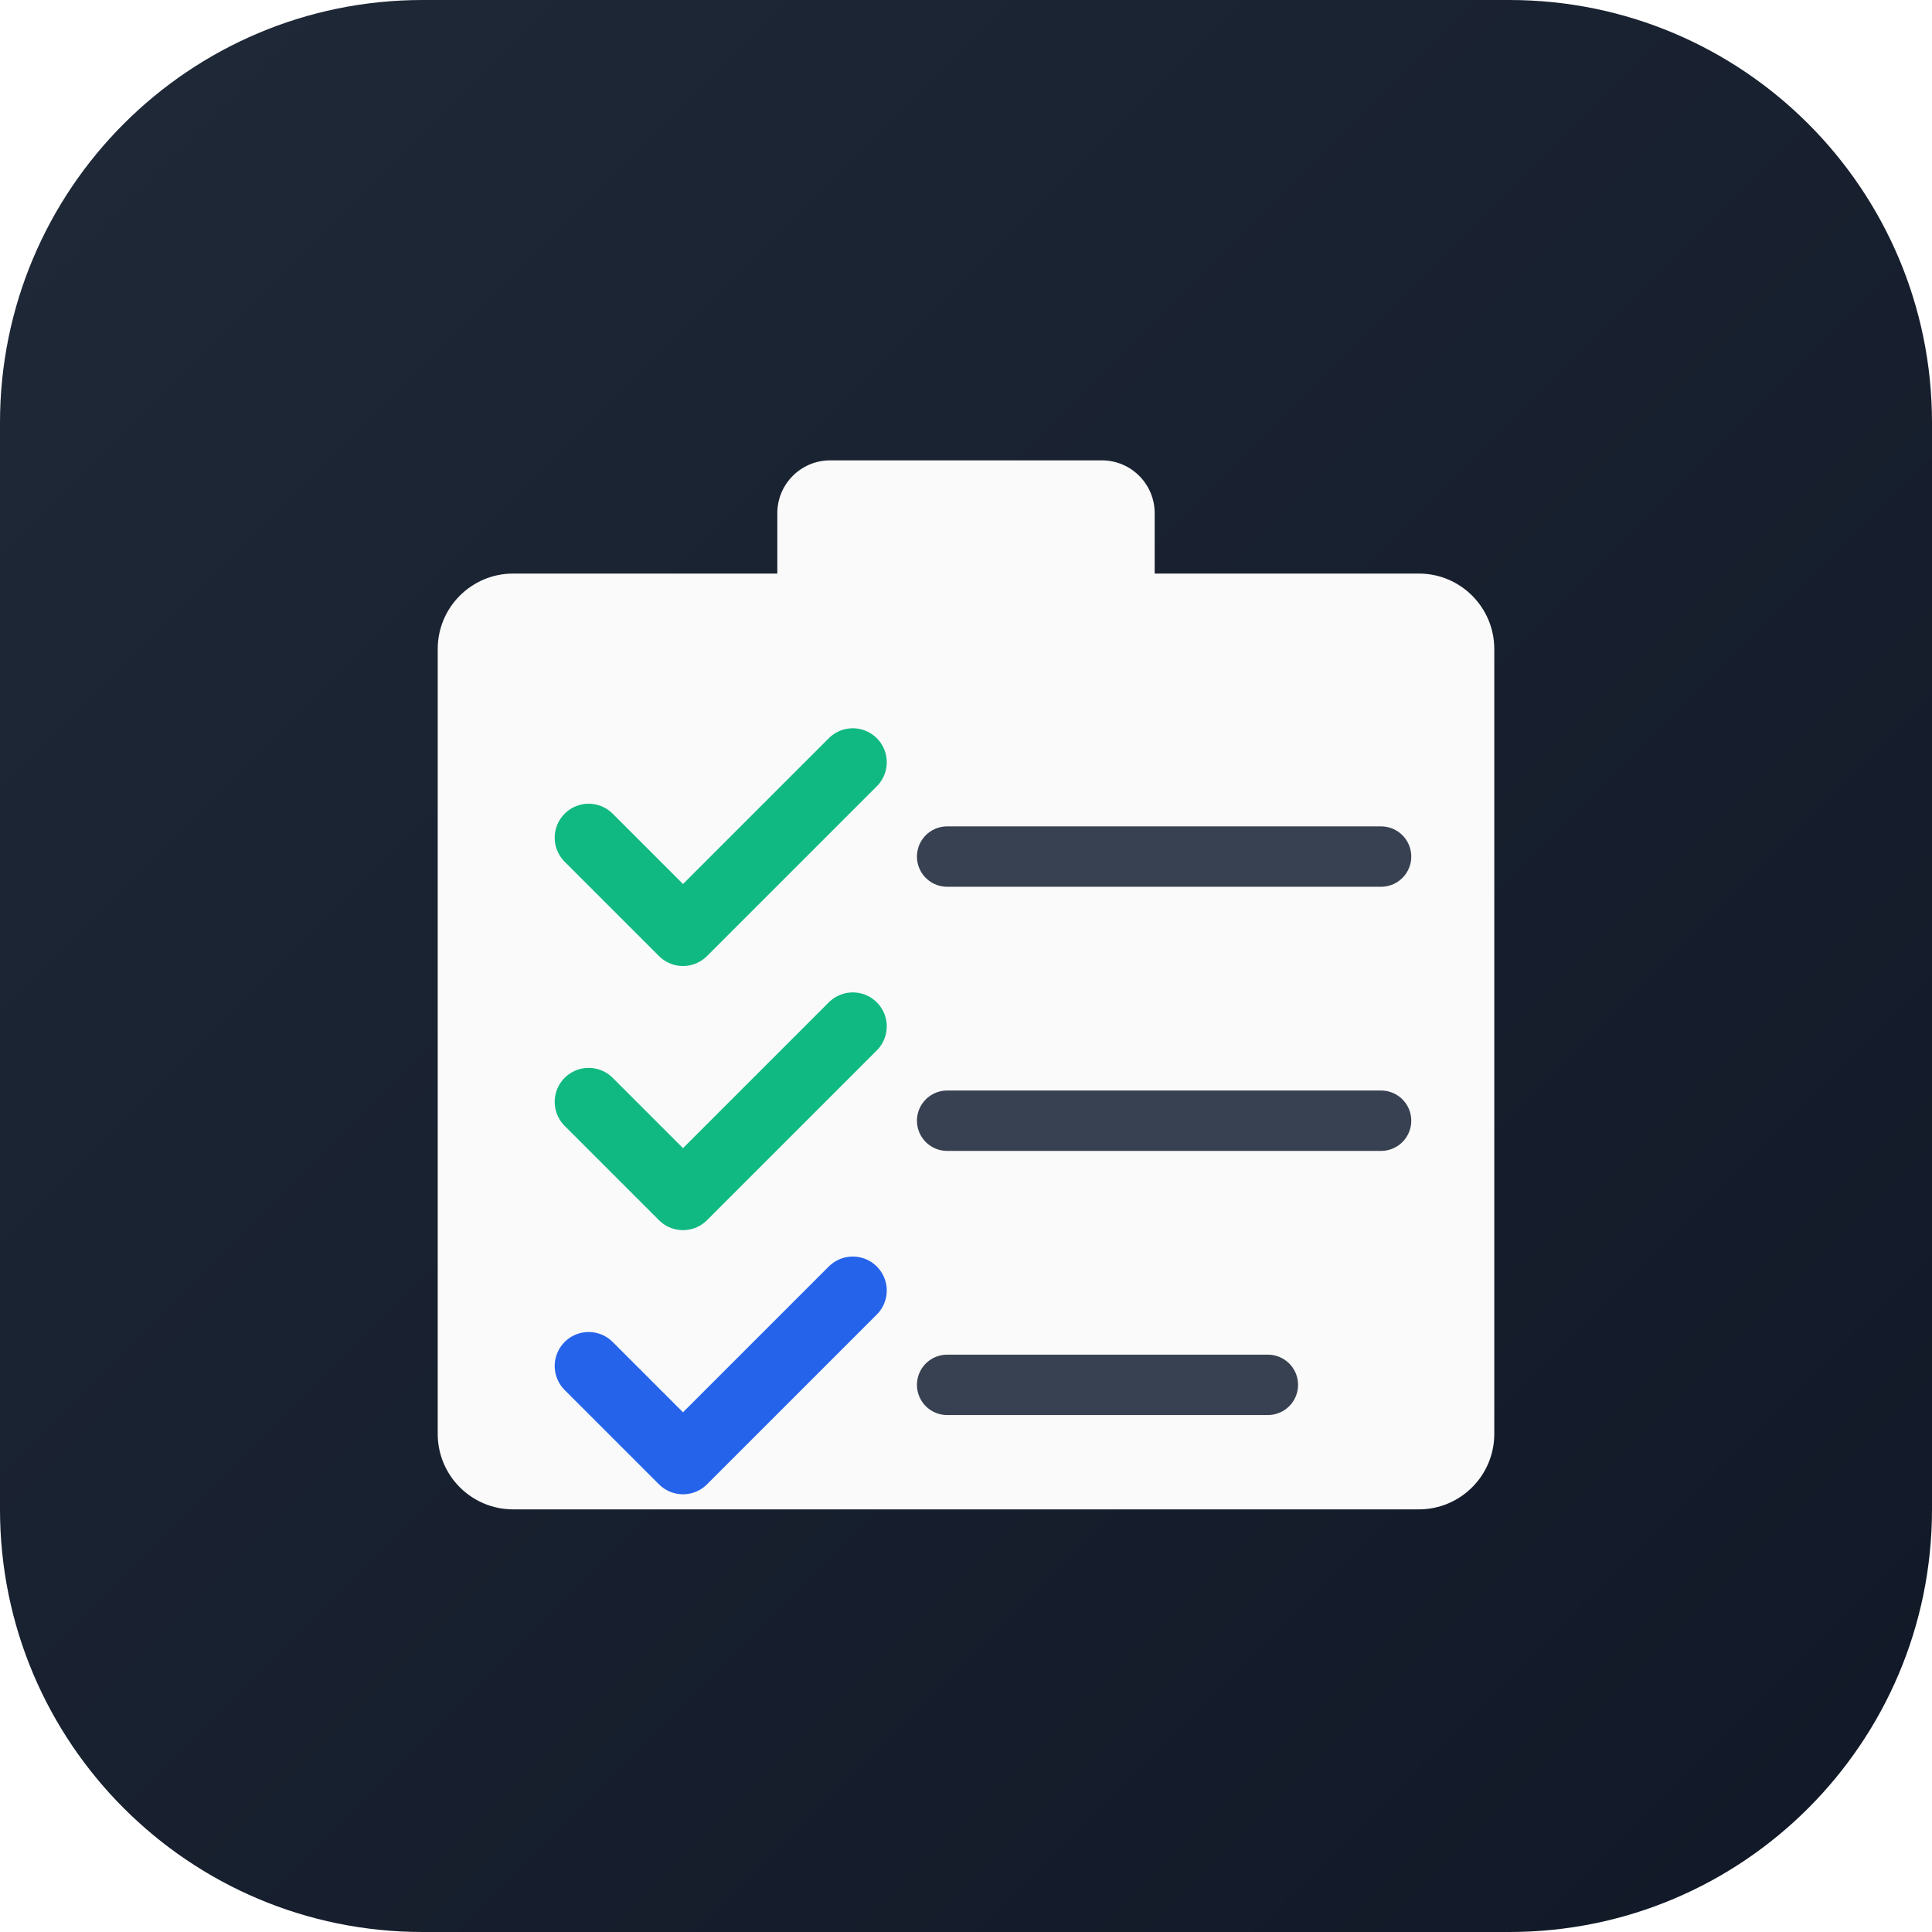
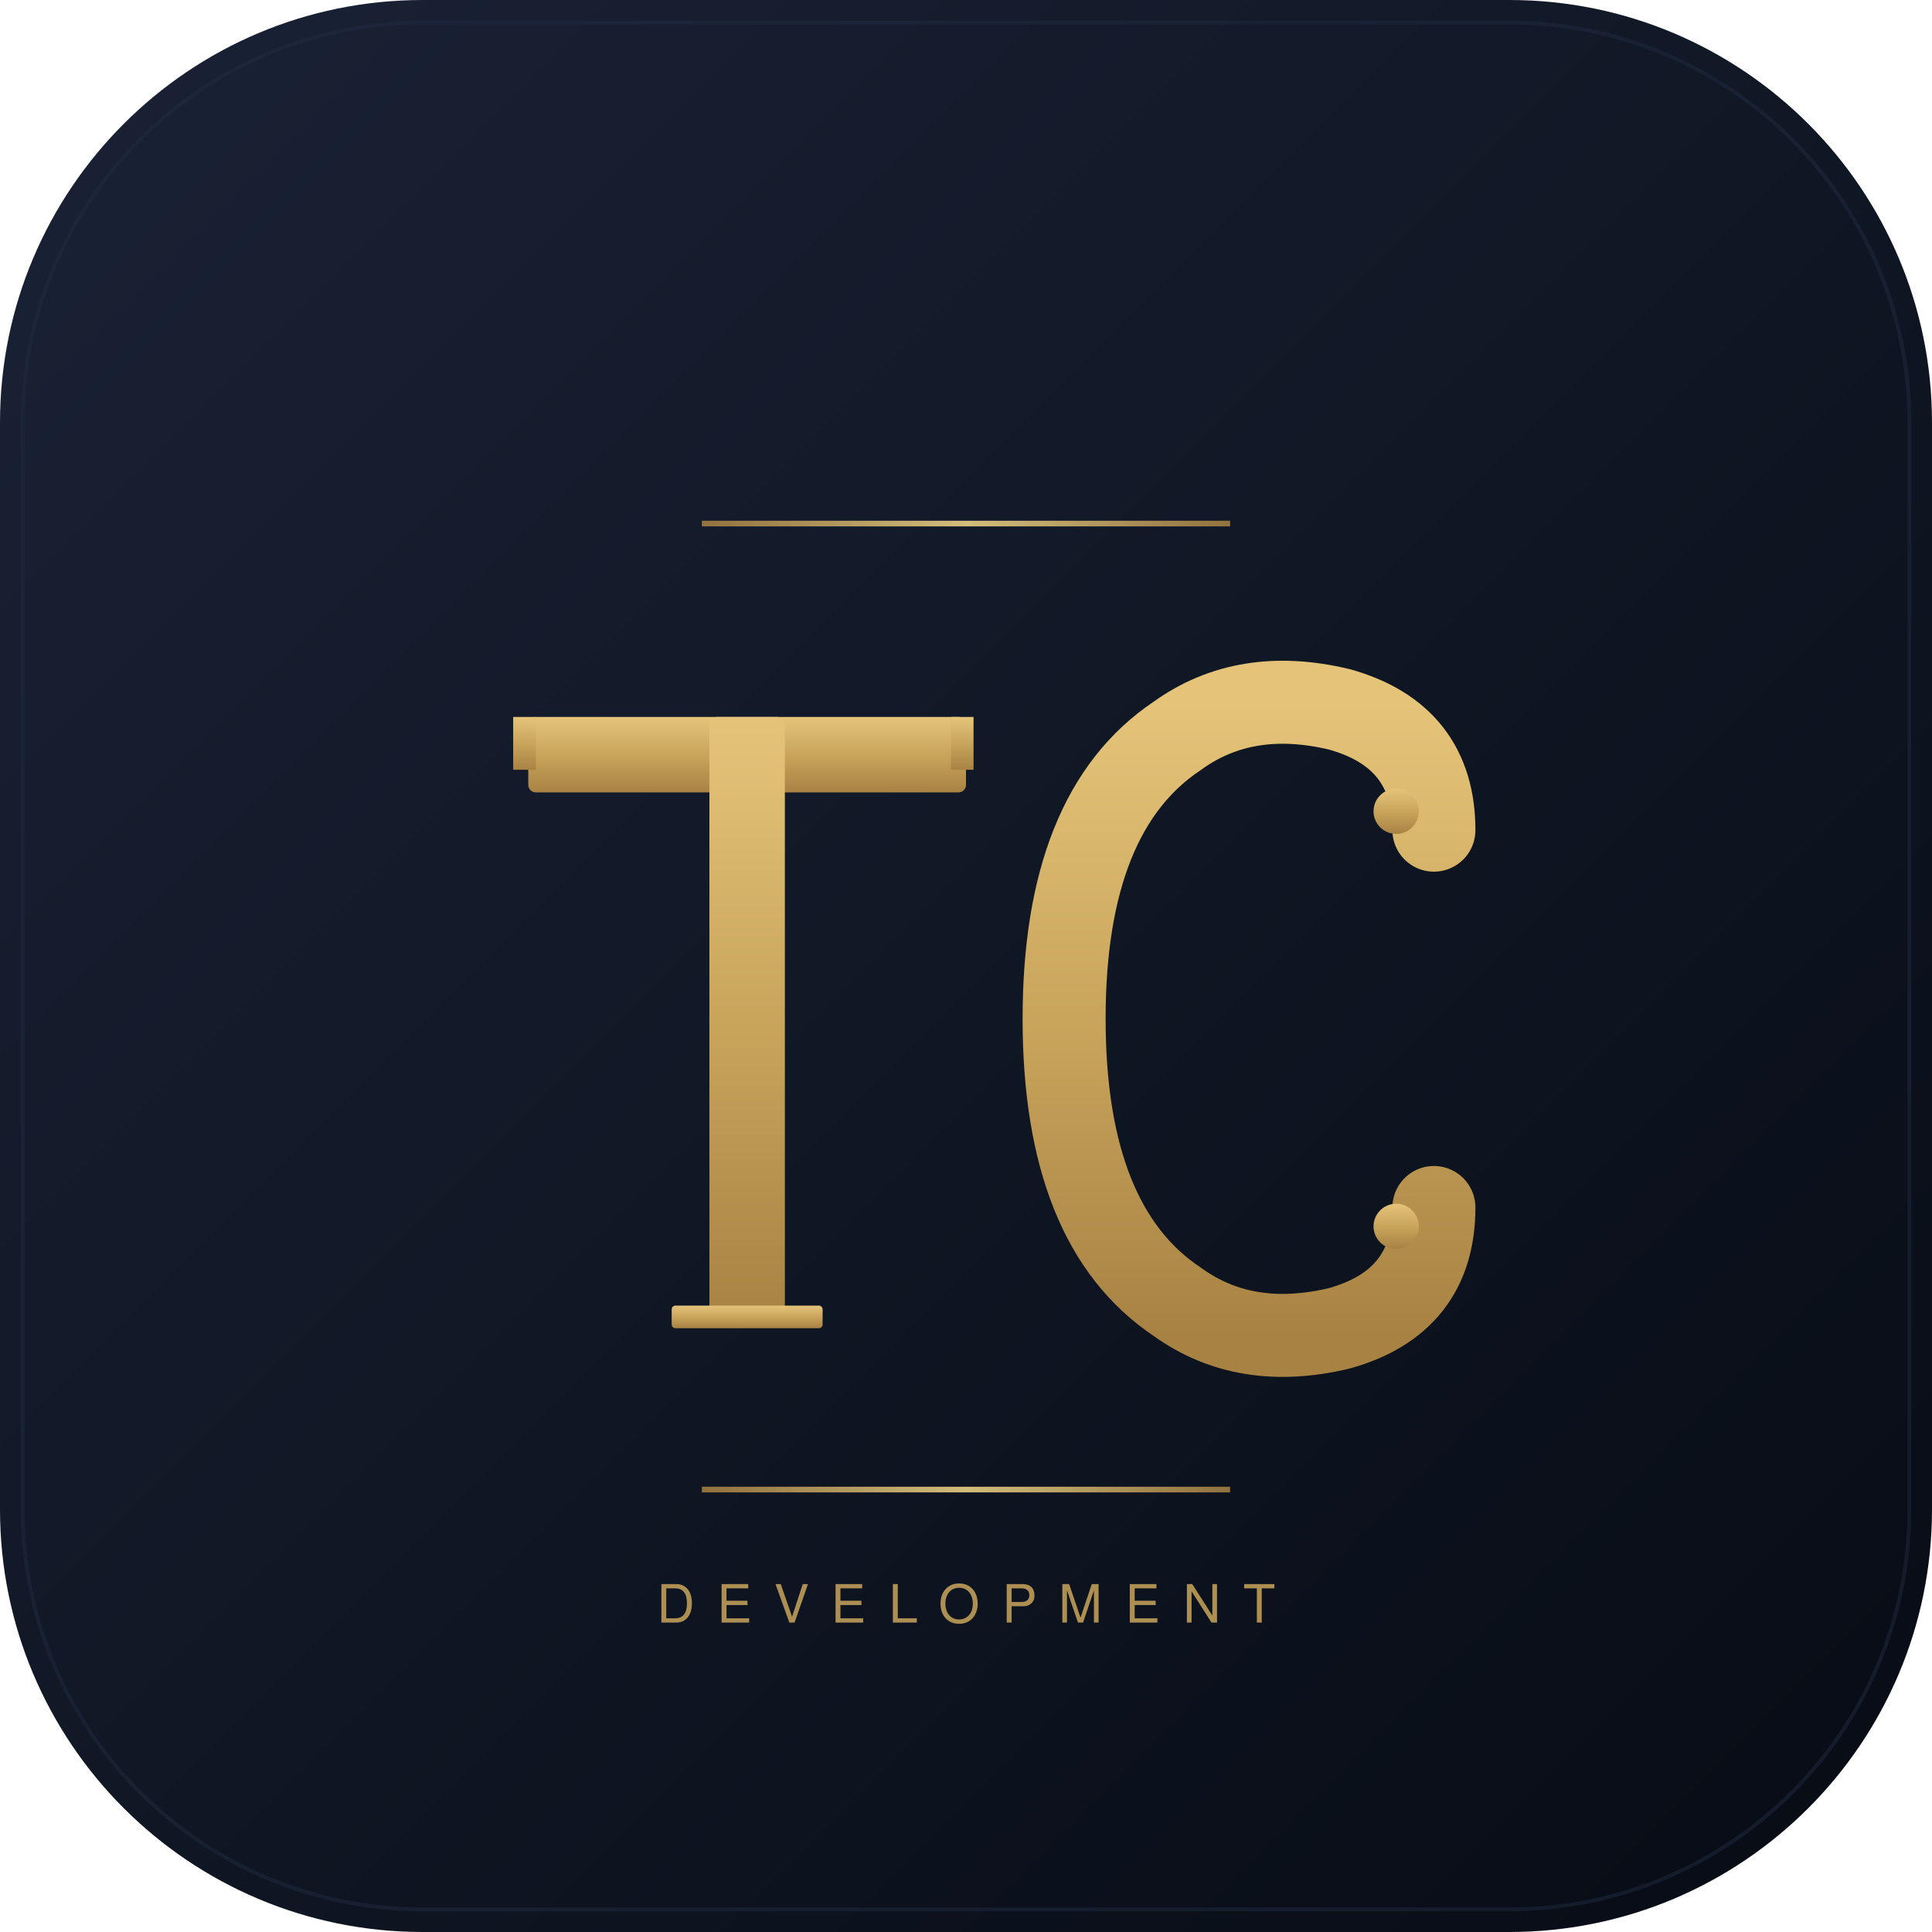
<svg xmlns="http://www.w3.org/2000/svg" viewBox="0 0 512 512">
  <defs>
-     <linearGradient id="bg" x1="0" y1="0" x2="1" y2="1">
-       <stop offset="0%" stop-color="#1f2937" />
-       <stop offset="100%" stop-color="#111827" />
+     <linearGradient id="bg" x1="0%" y1="0%" x2="100%" y2="100%">
+       <stop offset="0%" stop-color="#1a2236" />
+       <stop offset="55%" stop-color="#0f1623" />
+       <stop offset="100%" stop-color="#070b14" />
+     </linearGradient>
+     <linearGradient id="gold" x1="0%" y1="0%" x2="0%" y2="100%">
+       <stop offset="0%" stop-color="#e5c47a" />
+       <stop offset="50%" stop-color="#c9a55c" />
+       <stop offset="100%" stop-color="#a88243" />
+     </linearGradient>
+     <linearGradient id="goldShine" x1="0%" y1="0%" x2="100%" y2="0%">
+       <stop offset="0%" stop-color="#a88243" />
+       <stop offset="50%" stop-color="#f4d98a" />
+       <stop offset="100%" stop-color="#a88243" />
    </linearGradient>
  </defs>
  <rect width="512" height="512" rx="112" fill="url(#bg)" />
-   <g transform="translate(96 112)" fill="none" stroke="#fafafa" stroke-width="22" stroke-linecap="round" stroke-linejoin="round">
-     <rect x="20" y="40" width="280" height="248" rx="20" fill="#fafafa" stroke="none" />
-     <rect x="110" y="10" width="100" height="50" rx="14" fill="#fafafa" stroke="none" />
-     <g stroke="#10b981" stroke-width="18">
-       <path d="M60 110 L85 135 L130 90" />
-     </g>
-     <line x1="155" y1="115" x2="270" y2="115" stroke="#374151" stroke-width="16" />
-     <g stroke="#10b981" stroke-width="18">
-       <path d="M60 180 L85 205 L130 160" />
-     </g>
-     <line x1="155" y1="185" x2="270" y2="185" stroke="#374151" stroke-width="16" />
-     <g stroke="#2563eb" stroke-width="18">
-       <path d="M60 250 L85 275 L130 230" />
-     </g>
-     <line x1="155" y1="255" x2="240" y2="255" stroke="#374151" stroke-width="16" />
+   <rect x="6" y="6" width="500" height="500" rx="106" fill="none" stroke="#1f2a40" stroke-width="1" opacity="0.5" />
+   <rect x="186" y="138" width="140" height="1.5" fill="url(#goldShine)" opacity="0.85" />
+   <g fill="url(#gold)">
+     <rect x="140" y="190" width="116" height="20" rx="2" />
+     <rect x="188" y="190" width="20" height="160" rx="2" />
+     <rect x="136" y="190" width="6" height="14" />
+     <rect x="252" y="190" width="6" height="14" />
+     <rect x="178" y="346" width="40" height="6" rx="1" />
  </g>
+   <g fill="url(#gold)">
+     <path d="M 380 220              Q 380 195, 355 188              Q 330 182, 312 195              Q 282 215, 282 270              Q 282 325, 312 345              Q 330 358, 355 352              Q 380 345, 380 320" fill="none" stroke="url(#gold)" stroke-width="22" stroke-linecap="round" />
+     <circle cx="370" cy="215" r="6" />
+     <circle cx="370" cy="325" r="6" />
+   </g>
+   <rect x="186" y="394" width="140" height="1.5" fill="url(#goldShine)" opacity="0.85" />
+   <text x="256" y="430" text-anchor="middle" font-family="Helvetica, Arial, sans-serif" font-size="14" font-weight="500" fill="#c9a55c" letter-spacing="6" opacity="0.85">DEVELOPMENT</text>
</svg>
